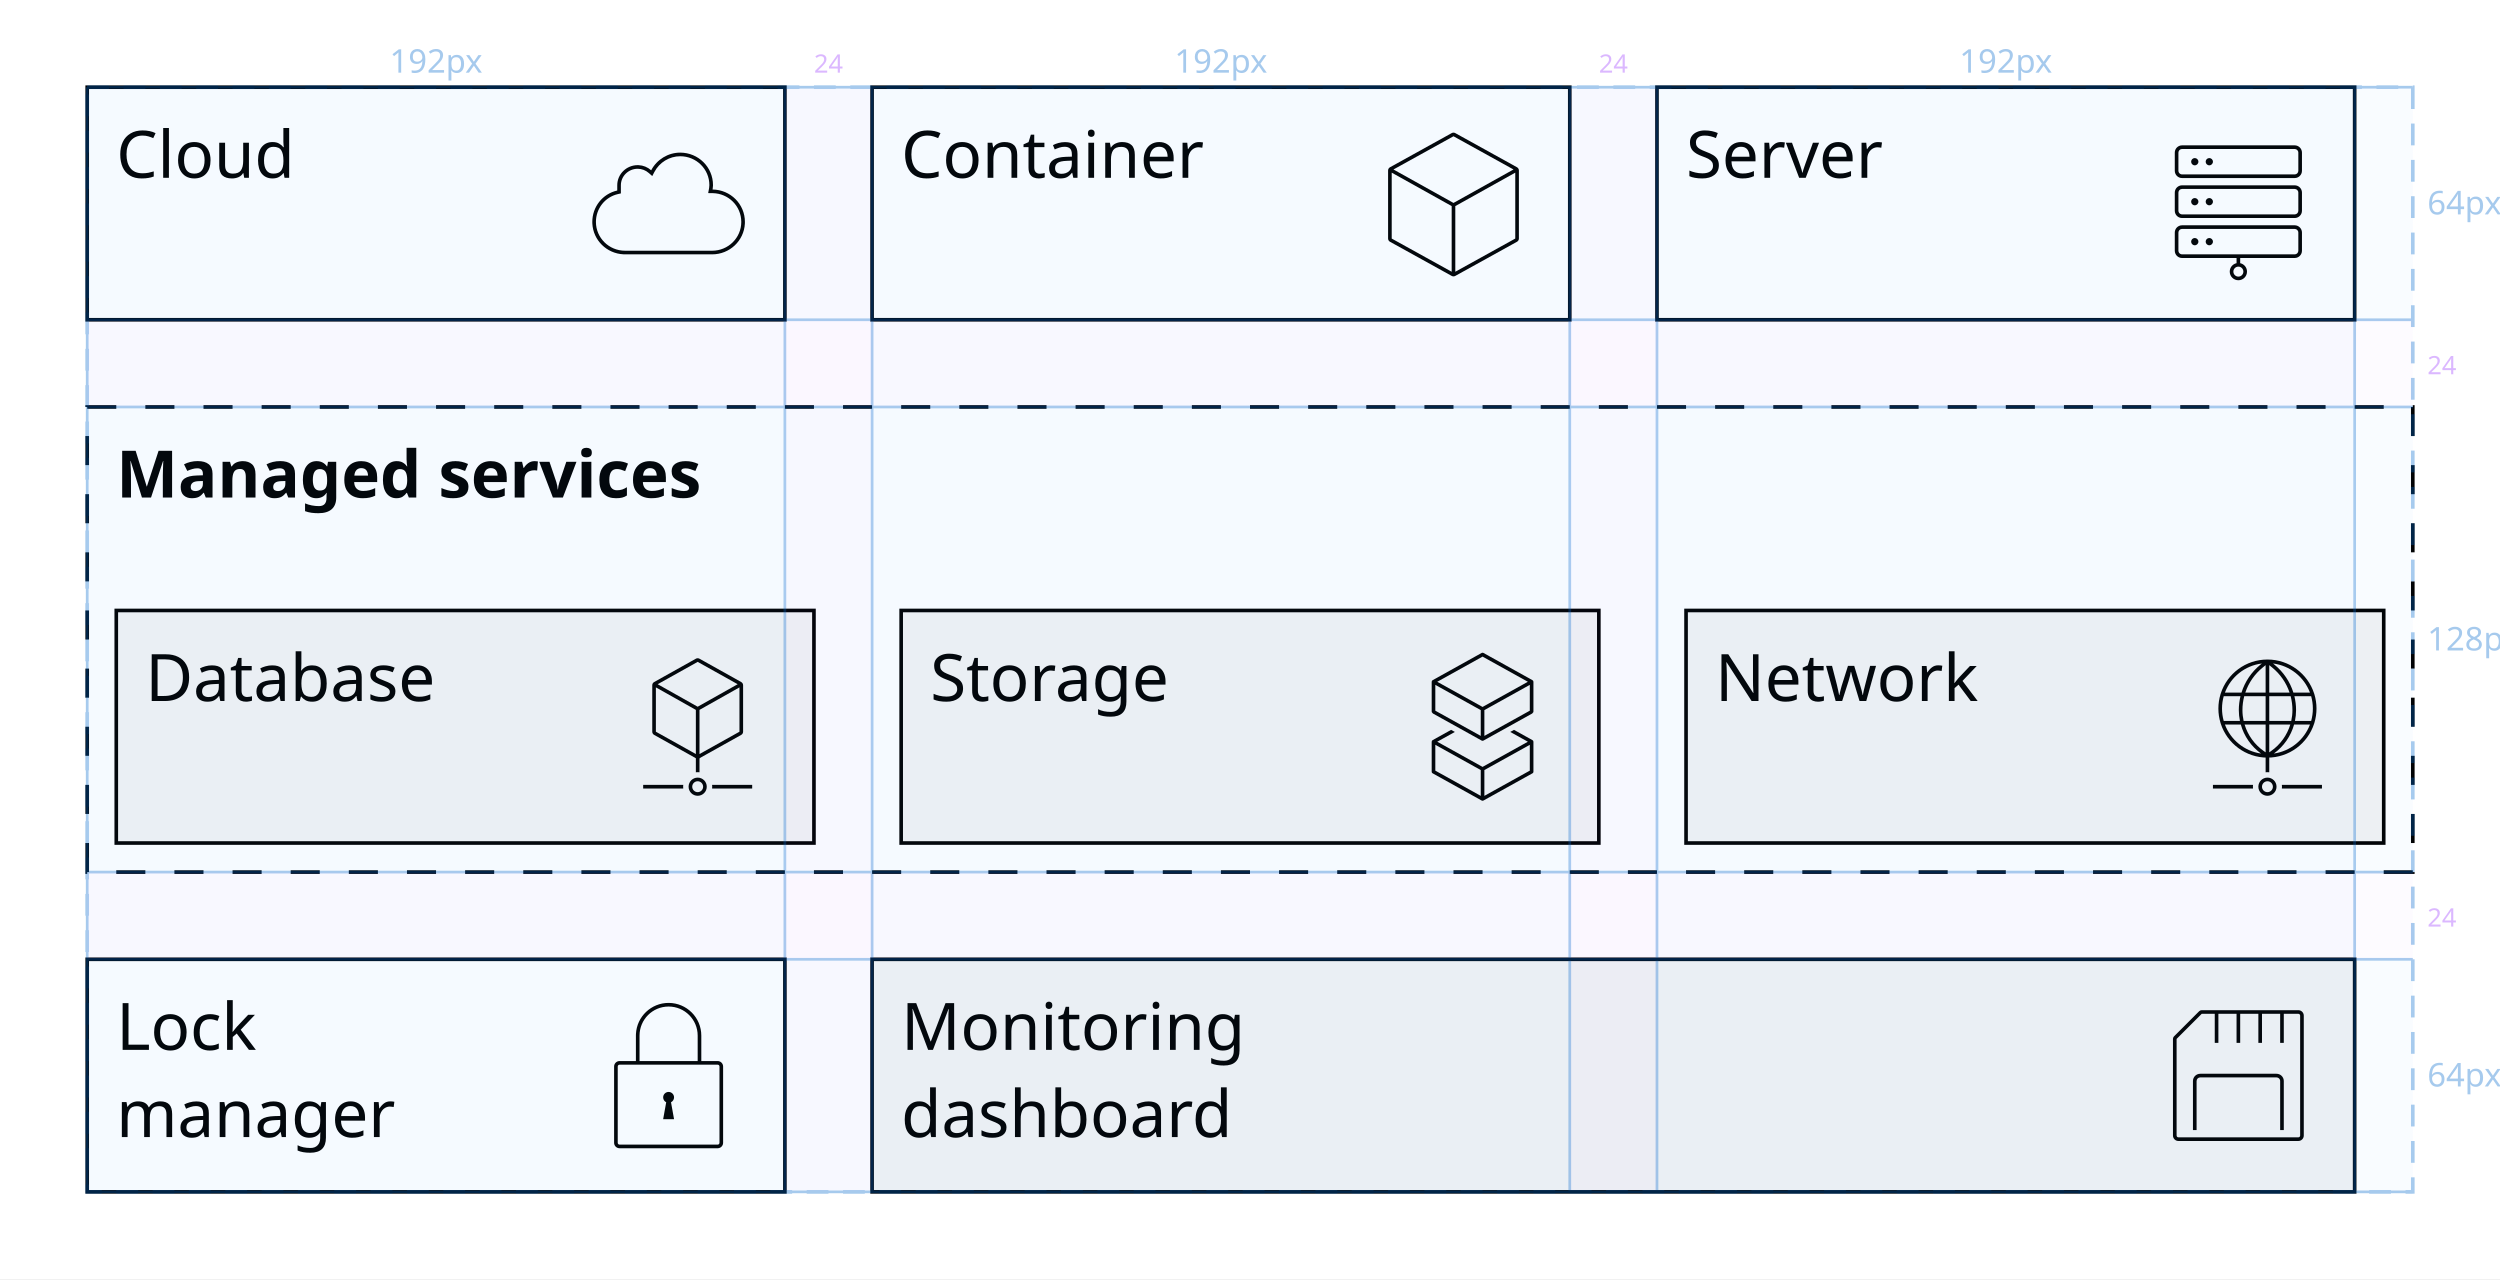
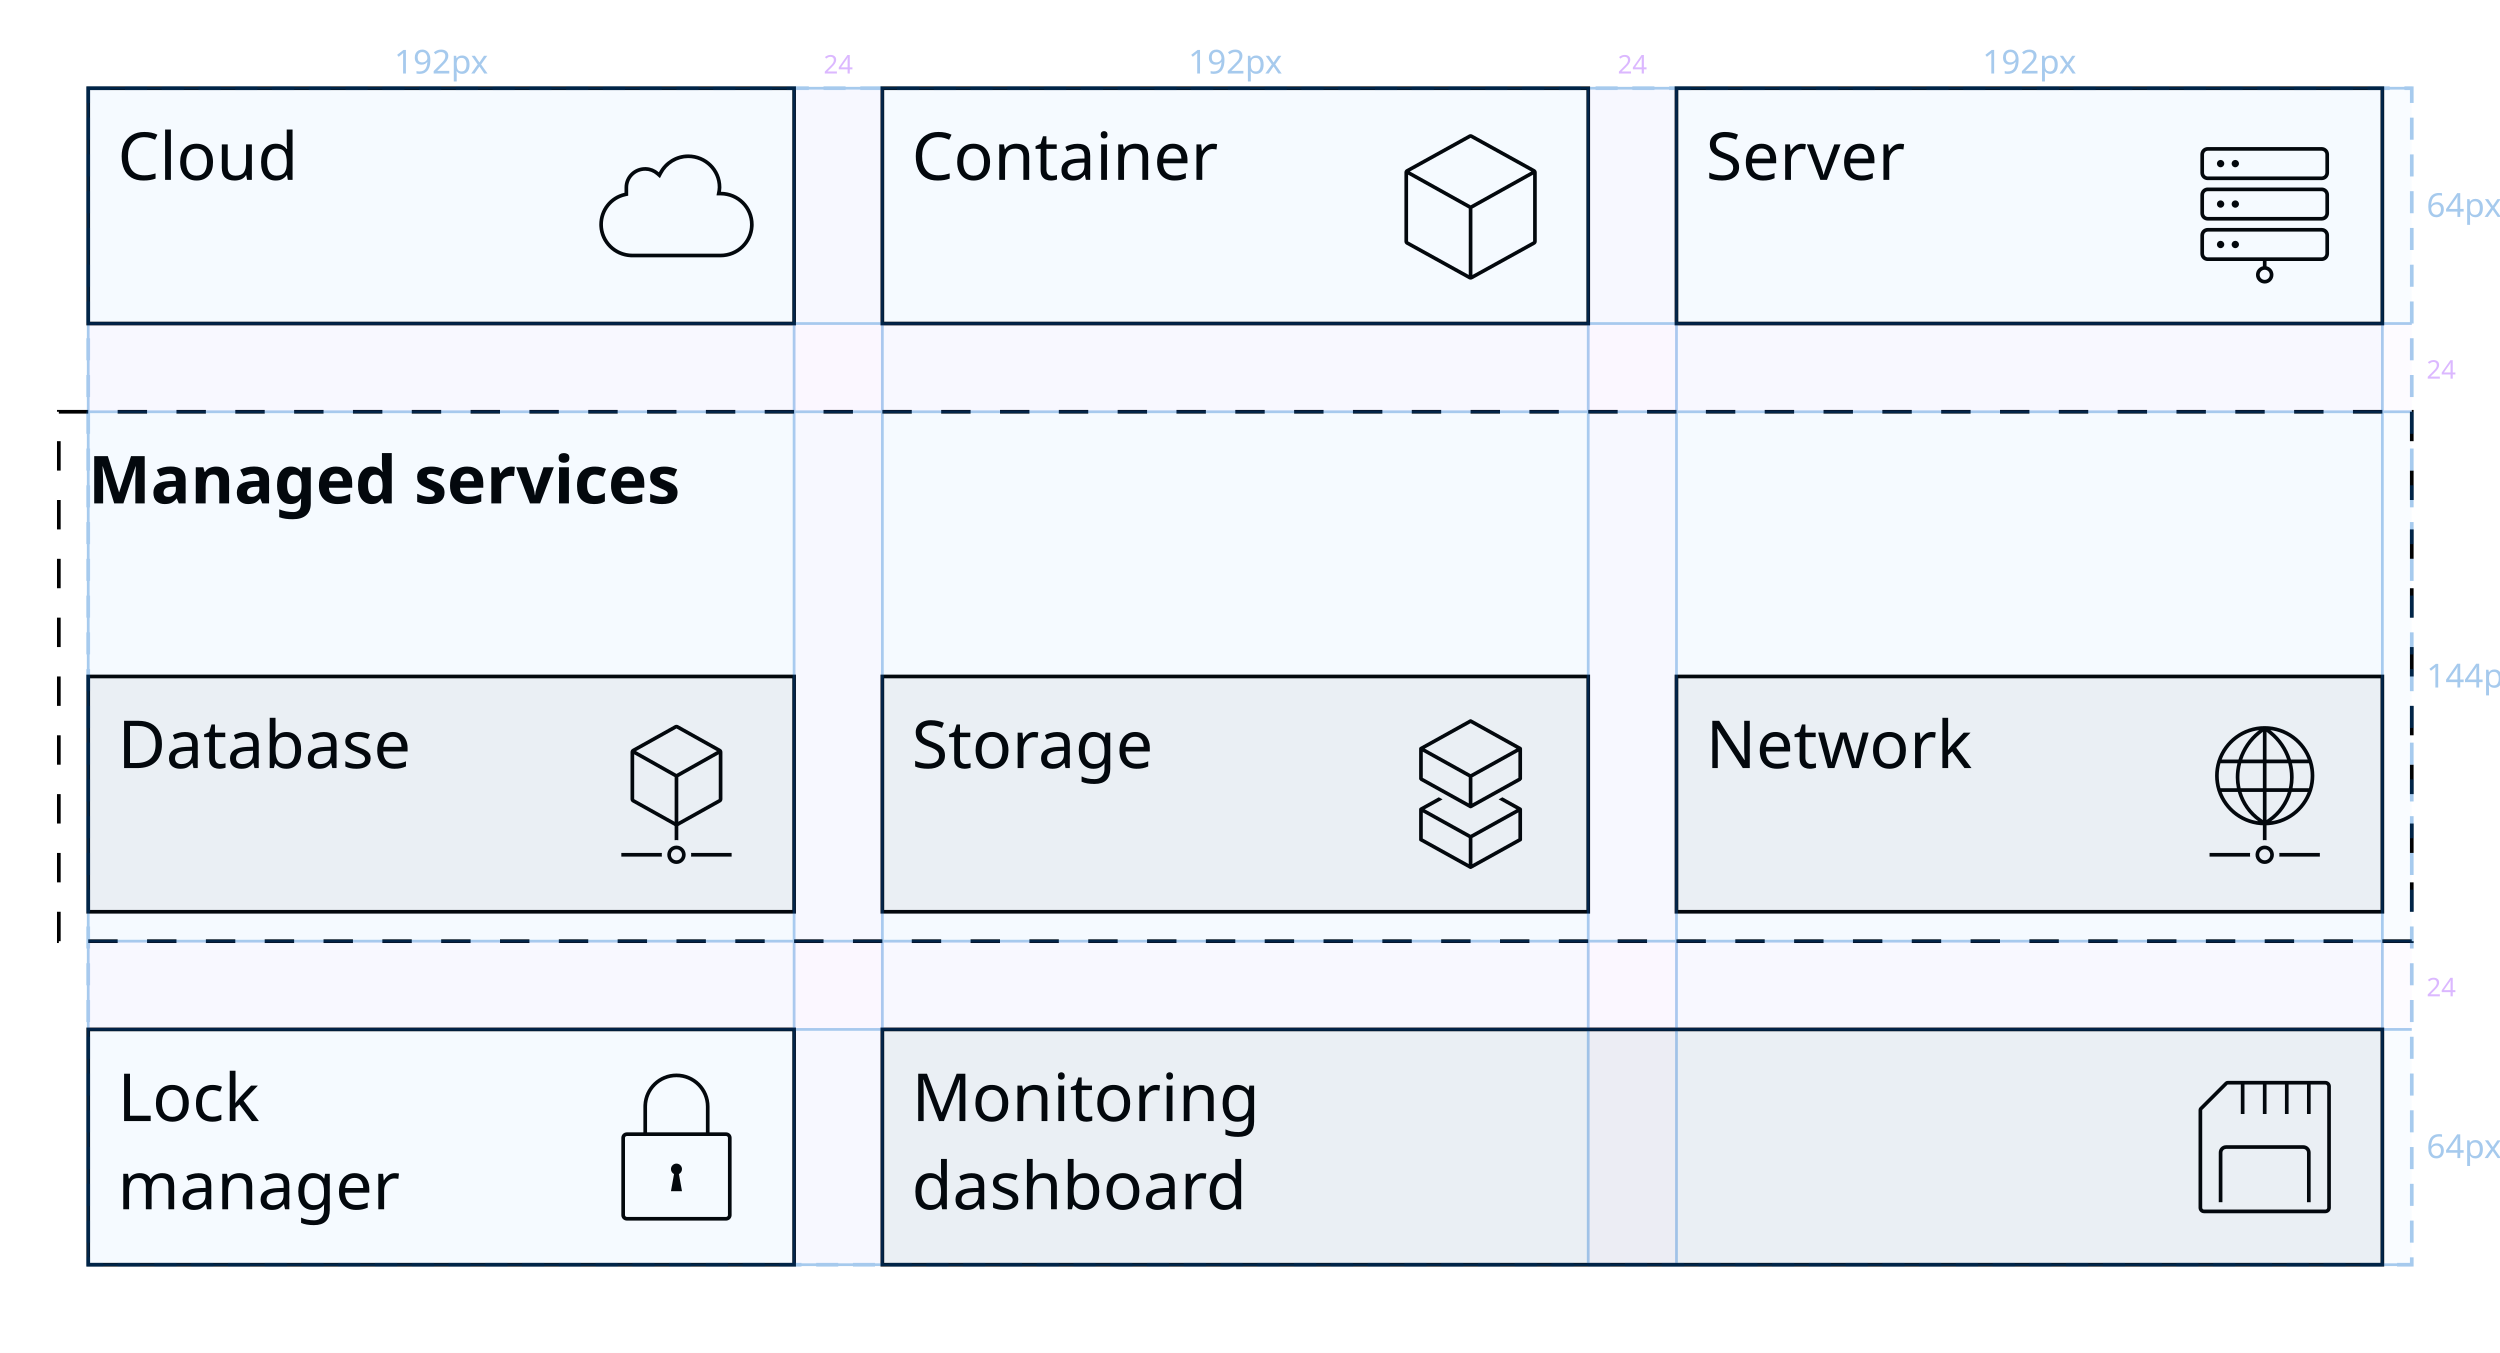
- <svg xmlns="http://www.w3.org/2000/svg" width="688" height="352" viewBox="0 0 688 352" xml:space="preserve">
-   <rect width="688" height="352" fill="#FFFFFF" />
+ <svg xmlns="http://www.w3.org/2000/svg" width="680" height="368" viewBox="0 0 680 368" xml:space="preserve">
+   <rect width="680" height="368" fill="#FFFFFF" />
  <g data-component-id="cloud">
    <rect x="24" y="24" width="192" height="64" fill="#FFFFFF" stroke="#000000" stroke-width="1" stroke-miterlimit="10" />
    <text font-family="Ubuntu Sans">
      <tspan x="32" y="48.92" font-size="18" font-weight="400" fill="#000000">Cloud</tspan>
    </text>
    <g class="dg-icon" transform="translate(160 32)">
      <path fill-rule="evenodd" clip-rule="evenodd" d="M27.186 10C32.196 10 36.217 14 36.217 18.923L36.211 19.143C36.187 19.652 36.094 20.147 36.093 20.154C41.041 20.216 45 24.154 45 29.077L44.988 29.536C44.748 34.246 40.822 38 35.969 38H12.031L11.565 37.988C6.928 37.757 3.245 34.094 3.012 29.536L3 29.077C3 24.954 5.784 21.352 9.866 20.429V18.984C9.866 15.908 12.402 13.446 15.495 13.446L15.749 13.452C17.017 13.51 18.22 13.996 19.206 14.861C20.753 11.908 23.845 10 27.186 10ZM27.186 11C24.224 11 21.469 12.695 20.092 15.325L19.502 16.452L18.547 15.613C17.674 14.847 16.608 14.446 15.495 14.446C12.935 14.446 10.866 16.479 10.866 18.984V21.227L10.087 21.403C6.472 22.221 4 25.409 4 29.077C4 33.438 7.564 37 12.031 37H35.969C40.436 37 44 33.438 44 29.077C44 24.713 40.493 21.208 36.08 21.153L34.888 21.139L35.11 19.967V19.965C35.111 19.962 35.112 19.956 35.113 19.948C35.116 19.933 35.121 19.91 35.126 19.88C35.136 19.819 35.149 19.73 35.163 19.626C35.191 19.411 35.217 19.151 35.217 18.923C35.217 14.562 31.653 11 27.186 11Z" fill="#000000" />
    </g>
  </g>
  <g data-component-id="container">
    <rect x="240" y="24" width="192" height="64" fill="#FFFFFF" stroke="#000000" stroke-width="1" stroke-miterlimit="10" />
    <text font-family="Ubuntu Sans">
      <tspan x="248" y="48.92" font-size="18" font-weight="400" fill="#000000">Container</tspan>
    </text>
    <g class="dg-icon" transform="translate(376 32)">
      <path fill-rule="evenodd" clip-rule="evenodd" d="M23.516 4.625C23.817 4.458 24.183 4.458 24.484 4.625L41.484 14.034C41.802 14.21 42 14.546 42 14.909V33.655C42 34.019 41.802 34.353 41.484 34.529L24.484 43.938C24.183 44.105 23.817 44.105 23.516 43.938L6.516 34.529C6.198 34.353 6 34.019 6 33.655V14.909C6 14.546 6.198 14.21 6.516 14.034L23.516 4.625ZM7 33.655L23.5 42.786V24.716L7 15.513V33.655ZM24.5 24.716V42.786L41 33.655V15.514L24.5 24.716ZM7.485 14.64L24 23.849L40.514 14.64L24 5.5L7.485 14.64Z" fill="#000000" />
    </g>
  </g>
  <g data-component-id="server">
    <rect x="456" y="24" width="192" height="64" fill="#FFFFFF" stroke="#000000" stroke-width="1" stroke-miterlimit="10" />
    <text font-family="Ubuntu Sans">
      <tspan x="464" y="48.92" font-size="18" font-weight="400" fill="#000000">Server</tspan>
    </text>
    <g class="dg-icon" transform="translate(592 32)">
      <path d="M39.5 30C40.605 30 41.5 30.895 41.5 32V37C41.5 38.105 40.605 39 39.5 39H24.5V40.428C25.572 40.657 26.375 41.61 26.375 42.75C26.375 44.062 25.312 45.125 24 45.125C22.688 45.125 21.625 44.062 21.625 42.75C21.625 41.61 22.428 40.657 23.5 40.428V39H8.5C7.395 39 6.5 38.105 6.5 37V32C6.5 30.895 7.395 30 8.5 30H39.5ZM24 41.375C23.241 41.375 22.625 41.991 22.625 42.75C22.625 43.509 23.241 44.125 24 44.125C24.759 44.125 25.375 43.509 25.375 42.75C25.375 41.991 24.759 41.375 24 41.375ZM8.5 31C7.948 31 7.5 31.448 7.5 32V37L7.505 37.102C7.553 37.573 7.927 37.947 8.397 37.995L8.5 38H39.5L39.602 37.995C40.107 37.944 40.5 37.518 40.5 37V32C40.5 31.448 40.052 31 39.5 31H8.5ZM12 33.501C12.552 33.501 13 33.949 13 34.501C13 35.053 12.552 35.501 12 35.501C11.448 35.501 11 35.053 11 34.501C11 33.949 11.448 33.501 12 33.501ZM39.5 19C40.605 19 41.5 19.895 41.5 21V26C41.5 27.105 40.605 28 39.5 28H8.5C7.395 28 6.5 27.105 6.5 26V21C6.5 19.895 7.395 19 8.5 19H39.5ZM8.5 20C7.948 20 7.5 20.448 7.5 21V26L7.505 26.102C7.553 26.573 7.927 26.947 8.397 26.995L8.5 27H39.5L39.602 26.995C40.107 26.944 40.5 26.518 40.5 26V21C40.5 20.448 40.052 20 39.5 20H8.5ZM12 22.501C12.552 22.501 13 22.949 13 23.501C13 24.053 12.552 24.501 12 24.501C11.448 24.501 11 24.053 11 23.501C11 22.949 11.448 22.501 12 22.501ZM39.5 8C40.605 8 41.5 8.895 41.5 10V15C41.5 16.105 40.605 17 39.5 17H8.5C7.395 17 6.5 16.105 6.5 15V10C6.5 8.895 7.395 8 8.5 8H39.5ZM8.5 9C7.948 9 7.5 9.448 7.5 10V15L7.505 15.102C7.553 15.573 7.927 15.947 8.397 15.995L8.5 16H39.5L39.602 15.995C40.107 15.944 40.5 15.518 40.5 15V10C40.5 9.448 40.052 9 39.5 9H8.5ZM12 11.501C12.552 11.501 13 11.949 13 12.501C13 13.053 12.552 13.501 12 13.501C11.448 13.501 11 13.053 11 12.501C11 11.949 11.448 11.501 12 11.501Z" fill="#000000" />
      <circle cx="16" cy="12.501" r="1" fill="#000000" />
      <circle cx="16" cy="23.501" r="1" fill="#000000" />
      <circle cx="16" cy="34.501" r="1" fill="#000000" />
    </g>
  </g>
  <g data-component-id="services">
-     <rect x="24" y="112" width="640" height="128" fill="#FFFFFF" stroke="#000000" stroke-width="1" stroke-miterlimit="10" stroke-dasharray="8 8" />
+     <rect x="16" y="112" width="640" height="144" fill="#FFFFFF" stroke="#000000" stroke-width="1" stroke-miterlimit="10" stroke-dasharray="8 8" />
    <text font-family="Ubuntu Sans">
-       <tspan x="32" y="136.92" font-size="18" font-weight="700" fill="#000000">Managed services</tspan>
+       <tspan x="24" y="136.92" font-size="18" font-weight="700" fill="#000000">Managed services</tspan>
    </text>
  </g>
  <g data-component-id="_auto_services_1">
-     <rect x="32" y="168" width="192" height="64" fill="#F3F3F3" stroke="#000000" stroke-width="1" stroke-miterlimit="10" />
+     <rect x="24" y="184" width="192" height="64" fill="#F3F3F3" stroke="#000000" stroke-width="1" stroke-miterlimit="10" />
    <text font-family="Ubuntu Sans">
-       <tspan x="40" y="192.92" font-size="18" font-weight="400" fill="#000000">Database</tspan>
+       <tspan x="32" y="208.92" font-size="18" font-weight="400" fill="#000000">Database</tspan>
    </text>
-     <g class="dg-icon" transform="translate(168 176)">
+     <g class="dg-icon" transform="translate(160 192)">
      <path fill-rule="evenodd" clip-rule="evenodd" d="M35.988 11.699C36.304 11.876 36.5 12.21 36.5 12.572V25.369C36.5 25.732 36.304 26.066 35.988 26.242L24 32.941L12.012 26.242C11.696 26.066 11.5 25.732 11.5 25.369V12.572C11.5 12.21 11.696 11.876 12.012 11.699L23.512 5.273C23.815 5.103 24.185 5.103 24.488 5.273L35.988 11.699ZM12.5 25.368L23.5 31.515V19.361L12.5 13.166V25.368ZM24.5 19.361V31.515L35.5 25.368V13.167L24.5 19.361ZM12.992 12.297L24 18.494L35.007 12.297L24 6.146L12.992 12.297Z" fill="#000000" />
      <path d="M20.032 40C20.012 40.164 20 40.331 20 40.5C20 40.669 20.012 40.836 20.032 41H9V40H20.032Z" fill="#000000" />
      <path d="M39 40V41H27.968C27.988 40.836 28 40.669 28 40.5C28 40.331 27.988 40.164 27.968 40H39Z" fill="#000000" />
      <path d="M24.5 36.531C24.336 36.511 24.169 36.5 24 36.5C23.831 36.5 23.664 36.511 23.5 36.531V32H24.5V36.531Z" fill="#000000" />
      <path fill-rule="evenodd" clip-rule="evenodd" d="M24 38C25.381 38 26.5 39.119 26.5 40.5C26.5 41.881 25.381 43 24 43C22.619 43 21.5 41.881 21.5 40.5C21.5 39.119 22.619 38 24 38ZM24 39C23.172 39 22.5 39.672 22.5 40.5C22.5 41.328 23.172 42 24 42C24.828 42 25.5 41.328 25.5 40.5C25.5 39.672 24.828 39 24 39Z" fill="#000000" />
    </g>
  </g>
  <g data-component-id="_auto_services_2">
-     <rect x="248" y="168" width="192" height="64" fill="#F3F3F3" stroke="#000000" stroke-width="1" stroke-miterlimit="10" />
+     <rect x="240" y="184" width="192" height="64" fill="#F3F3F3" stroke="#000000" stroke-width="1" stroke-miterlimit="10" />
    <text font-family="Ubuntu Sans">
-       <tspan x="256" y="192.92" font-size="18" font-weight="400" fill="#000000">Storage</tspan>
+       <tspan x="248" y="208.92" font-size="18" font-weight="400" fill="#000000">Storage</tspan>
    </text>
-     <g class="dg-icon" transform="translate(384 176)">
+     <g class="dg-icon" transform="translate(376 192)">
      <path fill-rule="evenodd" clip-rule="evenodd" d="M37.743 27.688C37.902 27.776 38 27.944 38 28.125C38 28.139 37.997 28.154 37.996 28.168C37.997 28.179 38 28.189 38 28.2V36.379C38 36.586 37.874 36.764 37.694 36.84L24.243 44.312C24.092 44.396 23.908 44.396 23.757 44.312L10.306 36.84C10.126 36.764 10 36.586 10 36.379V28.2C10 28.189 10.002 28.179 10.003 28.168C10.002 28.154 10 28.139 10 28.125C10 27.944 10.098 27.776 10.257 27.688L15.35 24.857L16.38 25.43L11.529 28.124L24 35.052L36.47 28.124L31.619 25.43L32.649 24.857L37.743 27.688ZM11 36.08L23.5 43.023V35.918L11 28.974V36.08ZM24.5 35.918V43.023L37 36.08V28.974L24.5 35.918Z" fill="#000000" />
      <path fill-rule="evenodd" clip-rule="evenodd" d="M23.815 3.66C23.954 3.605 24.111 3.614 24.243 3.687L37.743 11.188C37.902 11.276 38 11.444 38 11.625C38 11.639 37.997 11.654 37.996 11.668C37.997 11.679 38 11.689 38 11.7V19.8C38 20.001 37.88 20.173 37.709 20.252L37.743 20.312L24.243 27.812C24.092 27.896 23.908 27.896 23.757 27.812L10.257 20.312L10.29 20.252C10.119 20.172 10 20.001 10 19.8V11.7C10 11.689 10.002 11.679 10.003 11.668C10.002 11.654 10 11.639 10 11.625C10 11.444 10.098 11.276 10.257 11.188L23.757 3.687L23.815 3.66ZM11 19.58L23.5 26.523V19.5C23.5 19.474 23.503 19.449 23.507 19.424L11 12.475V19.58ZM24.492 19.424C24.496 19.449 24.5 19.474 24.5 19.5V26.523L37 19.58V12.475L24.492 19.424ZM11.53 11.625L24 18.552L36.469 11.625L24 4.697L11.53 11.625Z" fill="#000000" />
    </g>
  </g>
  <g data-component-id="_auto_services_3">
-     <rect x="464" y="168" width="192" height="64" fill="#F3F3F3" stroke="#000000" stroke-width="1" stroke-miterlimit="10" />
+     <rect x="456" y="184" width="192" height="64" fill="#F3F3F3" stroke="#000000" stroke-width="1" stroke-miterlimit="10" />
    <text font-family="Ubuntu Sans">
-       <tspan x="472" y="192.92" font-size="18" font-weight="400" fill="#000000">Network</tspan>
+       <tspan x="464" y="208.92" font-size="18" font-weight="400" fill="#000000">Network</tspan>
    </text>
-     <g class="dg-icon" transform="translate(600 176)">
+     <g class="dg-icon" transform="translate(592 192)">
      <path d="M20.032 40C20.012 40.164 20 40.331 20 40.5C20 40.669 20.012 40.836 20.032 41H9V40H20.032Z" fill="#000000" />
      <path d="M39 40V41H27.968C27.988 40.836 28 40.669 28 40.5C28 40.331 27.988 40.164 27.968 40H39Z" fill="#000000" />
      <path d="M24.5 36.531C24.336 36.511 24.169 36.5 24 36.5C23.831 36.5 23.664 36.511 23.5 36.531V32H24.5V36.531Z" fill="#000000" />
      <path fill-rule="evenodd" clip-rule="evenodd" d="M24 38C25.381 38 26.5 39.119 26.5 40.5C26.5 41.881 25.381 43 24 43C22.619 43 21.5 41.881 21.5 40.5C21.5 39.119 22.619 38 24 38ZM24 39C23.172 39 22.5 39.672 22.5 40.5C22.5 41.328 23.172 42 24 42C24.828 42 25.5 41.328 25.5 40.5C25.5 39.672 24.828 39 24 39Z" fill="#000000" />
      <path fill-rule="evenodd" clip-rule="evenodd" d="M24 5.5C30.002 5.5 35.088 9.417 36.844 14.834C36.889 14.905 36.916 14.986 36.92 15.075C37.297 16.317 37.5 17.635 37.5 19C37.5 20.365 37.297 21.683 36.92 22.925C36.916 23.013 36.888 23.095 36.844 23.165C35.088 28.582 30.002 32.5 24 32.5C17.998 32.5 12.911 28.583 11.155 23.165C11.111 23.095 11.085 23.015 11.08 22.928C10.703 21.685 10.5 20.366 10.5 19C10.5 17.634 10.703 16.314 11.08 15.071C11.085 14.984 11.111 14.903 11.155 14.834C12.911 9.417 17.998 5.5 24 5.5ZM12.299 23.399C13.88 27.602 17.657 30.728 22.233 31.375C19.502 29.4 17.559 26.576 16.669 23.399H12.299ZM31.331 23.399C30.441 26.576 28.498 29.4 25.766 31.375C30.343 30.728 34.12 27.602 35.701 23.399H31.331ZM17.711 23.399C18.597 26.328 20.447 28.919 23.021 30.711L23.499 31.043V23.399H17.711ZM24.499 31.043L24.977 30.711C27.552 28.919 29.402 26.329 30.288 23.399H24.499V31.043ZM31.418 15.6C31.72 16.838 31.878 18.118 31.878 19.418C31.878 20.43 31.773 21.428 31.572 22.399H36.031C36.336 21.319 36.5 20.178 36.5 19C36.5 17.821 36.336 16.681 36.031 15.6H31.418ZM24.499 22.399H30.551C30.766 21.43 30.878 20.431 30.878 19.418C30.878 18.116 30.71 16.834 30.388 15.6H24.499V22.399ZM17.613 15.6C17.291 16.834 17.121 18.116 17.121 19.418C17.121 20.431 17.234 21.43 17.449 22.399H23.499V15.6H17.613ZM11.969 15.6C11.664 16.681 11.5 17.821 11.5 19C11.5 20.178 11.664 21.319 11.969 22.399H16.428C16.227 21.428 16.121 20.43 16.121 19.418C16.121 18.118 16.28 16.838 16.582 15.6H11.969ZM25.9 6.895C28.396 8.913 30.201 11.605 31.14 14.6H35.701C34.093 10.325 30.211 7.163 25.527 6.593L25.9 6.895ZM24.499 14.6H30.088C29.183 11.911 27.528 9.498 25.271 7.673L24.499 7.047V14.6ZM22.727 7.673C20.47 9.498 18.816 11.911 17.911 14.6H23.499V7.047L22.727 7.673ZM22.47 6.593C17.788 7.164 13.907 10.325 12.299 14.6H16.859C17.798 11.605 19.603 8.913 22.098 6.895L22.47 6.593Z" fill="#000000" />
    </g>
  </g>
  <g data-component-id="lockman">
-     <rect x="24" y="264" width="192" height="64" fill="#FFFFFF" stroke="#000000" stroke-width="1" stroke-miterlimit="10" />
+     <rect x="24" y="280" width="192" height="64" fill="#FFFFFF" stroke="#000000" stroke-width="1" stroke-miterlimit="10" />
    <text font-family="Ubuntu Sans">
-       <tspan x="32" y="288.92" font-size="18" font-weight="400" fill="#000000">Lock</tspan>
-       <tspan x="32" y="312.92" font-size="18" font-weight="400" fill="#000000">manager</tspan>
+       <tspan x="32" y="304.92" font-size="18" font-weight="400" fill="#000000">Lock</tspan>
+       <tspan x="32" y="328.92" font-size="18" font-weight="400" fill="#000000">manager</tspan>
    </text>
-     <g class="dg-icon" transform="translate(160 272)">
+     <g class="dg-icon" transform="translate(160 288)">
      <path d="M24 28.5C24.828 28.5 25.5 29.172 25.5 30C25.5 30.591 25.157 31.099 24.661 31.344L25.5 36H22.5L23.338 31.344C22.842 31.099 22.5 30.59 22.5 30C22.5 29.172 23.172 28.5 24 28.5Z" fill="#000000" />
      <path fill-rule="evenodd" clip-rule="evenodd" d="M24 4C28.971 4 33 8.029 33 13V20H37.5L37.653 20.008C38.41 20.085 39 20.723 39 21.5V42.5C39 43.277 38.41 43.915 37.653 43.992L37.5 44H10.5C9.672 44 9 43.328 9 42.5V21.5C9 20.672 9.672 20 10.5 20H15V13L15.012 12.537C15.253 7.782 19.185 4 24 4ZM10.5 21C10.224 21 10 21.224 10 21.5V42.5C10 42.776 10.224 43 10.5 43H37.5C37.776 43 38 42.776 38 42.5V21.5C38 21.224 37.776 21 37.5 21H10.5ZM24 5C19.582 5 16 8.582 16 13V20H32V13C32 8.582 28.418 5 24 5Z" fill="#000000" />
    </g>
  </g>
  <g data-component-id="monitor">
-     <rect x="240" y="264" width="408" height="64" fill="#F3F3F3" stroke="#000000" stroke-width="1" stroke-miterlimit="10" />
+     <rect x="240" y="280" width="408" height="64" fill="#F3F3F3" stroke="#000000" stroke-width="1" stroke-miterlimit="10" />
    <text font-family="Ubuntu Sans">
-       <tspan x="248" y="288.92" font-size="18" font-weight="400" fill="#000000">Monitoring</tspan>
-       <tspan x="248" y="312.92" font-size="18" font-weight="400" fill="#000000">dashboard</tspan>
+       <tspan x="248" y="304.92" font-size="18" font-weight="400" fill="#000000">Monitoring</tspan>
+       <tspan x="248" y="328.92" font-size="18" font-weight="400" fill="#000000">dashboard</tspan>
    </text>
-     <g class="dg-icon" transform="translate(592 272)">
+     <g class="dg-icon" transform="translate(592 288)">
      <path d="M34.5 23.5C35.605 23.5 36.5 24.395 36.5 25.5V39H35.5V25.5C35.5 24.948 35.052 24.5 34.5 24.5H13.5C12.948 24.5 12.5 24.948 12.5 25.5V39H11.5V25.5C11.5 24.395 12.395 23.5 13.5 23.5H34.5Z" fill="#000000" />
      <path fill-rule="evenodd" clip-rule="evenodd" d="M40.5 6C41.328 6 42 6.672 42 7.5V40.5C42 41.328 41.328 42 40.5 42H7.5C6.672 42 6 41.328 6 40.5V13.914C6 13.682 6.081 13.458 6.227 13.28L6.293 13.207L13.207 6.293C13.395 6.105 13.649 6 13.914 6H40.5ZM7 13.914V40.5C7 40.776 7.224 41 7.5 41H40.5C40.776 41 41 40.776 41 40.5V7.5C41 7.224 40.776 7 40.5 7H36.5V15H35.5V7H30.5V15H29.5V7H24.5V15H23.5V7H18.5V15H17.5V7H13.914L7 13.914Z" fill="#000000" />
    </g>
  </g>
  <g id="layout-grid" opacity="0.35" style="pointer-events:none">
-     <rect x="24" y="24" width="640" height="304" fill="none" stroke="#0066CC" stroke-width="1" stroke-dasharray="6 4" />
-     <rect x="24" y="24" width="192" height="304" fill="#3399FF" opacity="0.08" />
-     <line x1="24" y1="24" x2="24" y2="328" stroke="#0066CC" stroke-width="0.75" />
-     <line x1="216" y1="24" x2="216" y2="328" stroke="#0066CC" stroke-width="0.75" />
+     <rect x="24" y="24" width="632" height="320" fill="none" stroke="#0066CC" stroke-width="1" stroke-dasharray="6 4" />
+     <rect x="24" y="24" width="192" height="320" fill="#3399FF" opacity="0.08" />
+     <line x1="24" y1="24" x2="24" y2="344" stroke="#0066CC" stroke-width="0.75" />
+     <line x1="216" y1="24" x2="216" y2="344" stroke="#0066CC" stroke-width="0.75" />
    <text x="120.0" y="20" text-anchor="middle" font-size="9" fill="#0066CC" font-family="Ubuntu Sans, sans-serif">192px</text>
-     <rect x="240" y="24" width="192" height="304" fill="#3399FF" opacity="0.08" />
-     <line x1="240" y1="24" x2="240" y2="328" stroke="#0066CC" stroke-width="0.75" />
-     <line x1="432" y1="24" x2="432" y2="328" stroke="#0066CC" stroke-width="0.75" />
+     <rect x="240" y="24" width="192" height="320" fill="#3399FF" opacity="0.08" />
+     <line x1="240" y1="24" x2="240" y2="344" stroke="#0066CC" stroke-width="0.75" />
+     <line x1="432" y1="24" x2="432" y2="344" stroke="#0066CC" stroke-width="0.75" />
    <text x="336.0" y="20" text-anchor="middle" font-size="9" fill="#0066CC" font-family="Ubuntu Sans, sans-serif">192px</text>
-     <rect x="456" y="24" width="192" height="304" fill="#3399FF" opacity="0.08" />
-     <line x1="456" y1="24" x2="456" y2="328" stroke="#0066CC" stroke-width="0.75" />
-     <line x1="648" y1="24" x2="648" y2="328" stroke="#0066CC" stroke-width="0.75" />
+     <rect x="456" y="24" width="192" height="320" fill="#3399FF" opacity="0.08" />
+     <line x1="456" y1="24" x2="456" y2="344" stroke="#0066CC" stroke-width="0.75" />
+     <line x1="648" y1="24" x2="648" y2="344" stroke="#0066CC" stroke-width="0.75" />
    <text x="552.0" y="20" text-anchor="middle" font-size="9" fill="#0066CC" font-family="Ubuntu Sans, sans-serif">192px</text>
-     <rect x="216" y="24" width="24" height="304" fill="#9933FF" opacity="0.06" />
+     <rect x="216" y="24" width="24" height="320" fill="#9933FF" opacity="0.06" />
    <text x="228.0" y="20" text-anchor="middle" font-size="7" fill="#9933FF" font-family="Ubuntu Sans, sans-serif">24</text>
-     <rect x="432" y="24" width="24" height="304" fill="#9933FF" opacity="0.06" />
+     <rect x="432" y="24" width="24" height="320" fill="#9933FF" opacity="0.06" />
    <text x="444.0" y="20" text-anchor="middle" font-size="7" fill="#9933FF" font-family="Ubuntu Sans, sans-serif">24</text>
-     <rect x="24" y="24" width="640" height="64" fill="#3399FF" opacity="0.08" />
-     <line x1="24" y1="24" x2="664" y2="24" stroke="#0066CC" stroke-width="0.75" />
-     <line x1="24" y1="88" x2="664" y2="88" stroke="#0066CC" stroke-width="0.75" />
-     <text x="668" y="59.0" font-size="9" fill="#0066CC" font-family="Ubuntu Sans, sans-serif">64px</text>
-     <rect x="24" y="112" width="640" height="128" fill="#3399FF" opacity="0.08" />
-     <line x1="24" y1="112" x2="664" y2="112" stroke="#0066CC" stroke-width="0.75" />
-     <line x1="24" y1="240" x2="664" y2="240" stroke="#0066CC" stroke-width="0.75" />
-     <text x="668" y="179.0" font-size="9" fill="#0066CC" font-family="Ubuntu Sans, sans-serif">128px</text>
-     <rect x="24" y="264" width="640" height="64" fill="#3399FF" opacity="0.08" />
-     <line x1="24" y1="264" x2="664" y2="264" stroke="#0066CC" stroke-width="0.75" />
-     <line x1="24" y1="328" x2="664" y2="328" stroke="#0066CC" stroke-width="0.75" />
-     <text x="668" y="299.0" font-size="9" fill="#0066CC" font-family="Ubuntu Sans, sans-serif">64px</text>
-     <rect x="24" y="88" width="640" height="24" fill="#9933FF" opacity="0.06" />
-     <text x="668" y="103.0" font-size="7" fill="#9933FF" font-family="Ubuntu Sans, sans-serif">24</text>
-     <rect x="24" y="240" width="640" height="24" fill="#9933FF" opacity="0.06" />
-     <text x="668" y="255.0" font-size="7" fill="#9933FF" font-family="Ubuntu Sans, sans-serif">24</text>
+     <rect x="24" y="24" width="632" height="64" fill="#3399FF" opacity="0.08" />
+     <line x1="24" y1="24" x2="656" y2="24" stroke="#0066CC" stroke-width="0.75" />
+     <line x1="24" y1="88" x2="656" y2="88" stroke="#0066CC" stroke-width="0.75" />
+     <text x="660" y="59.0" font-size="9" fill="#0066CC" font-family="Ubuntu Sans, sans-serif">64px</text>
+     <rect x="24" y="112" width="632" height="144" fill="#3399FF" opacity="0.08" />
+     <line x1="24" y1="112" x2="656" y2="112" stroke="#0066CC" stroke-width="0.75" />
+     <line x1="24" y1="256" x2="656" y2="256" stroke="#0066CC" stroke-width="0.75" />
+     <text x="660" y="187.0" font-size="9" fill="#0066CC" font-family="Ubuntu Sans, sans-serif">144px</text>
+     <rect x="24" y="280" width="632" height="64" fill="#3399FF" opacity="0.08" />
+     <line x1="24" y1="280" x2="656" y2="280" stroke="#0066CC" stroke-width="0.75" />
+     <line x1="24" y1="344" x2="656" y2="344" stroke="#0066CC" stroke-width="0.75" />
+     <text x="660" y="315.0" font-size="9" fill="#0066CC" font-family="Ubuntu Sans, sans-serif">64px</text>
+     <rect x="24" y="88" width="632" height="24" fill="#9933FF" opacity="0.06" />
+     <text x="660" y="103.0" font-size="7" fill="#9933FF" font-family="Ubuntu Sans, sans-serif">24</text>
+     <rect x="24" y="256" width="632" height="24" fill="#9933FF" opacity="0.06" />
+     <text x="660" y="271.0" font-size="7" fill="#9933FF" font-family="Ubuntu Sans, sans-serif">24</text>
  </g>
</svg>
